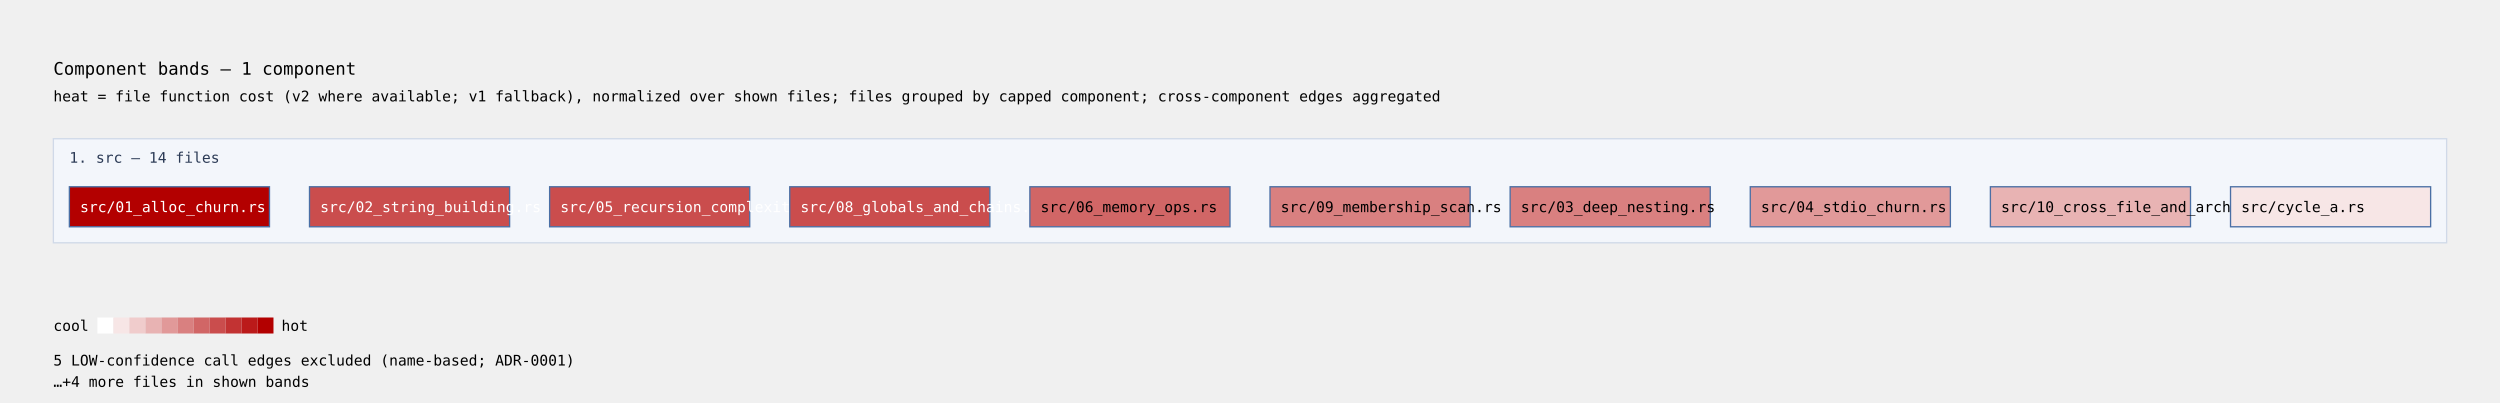
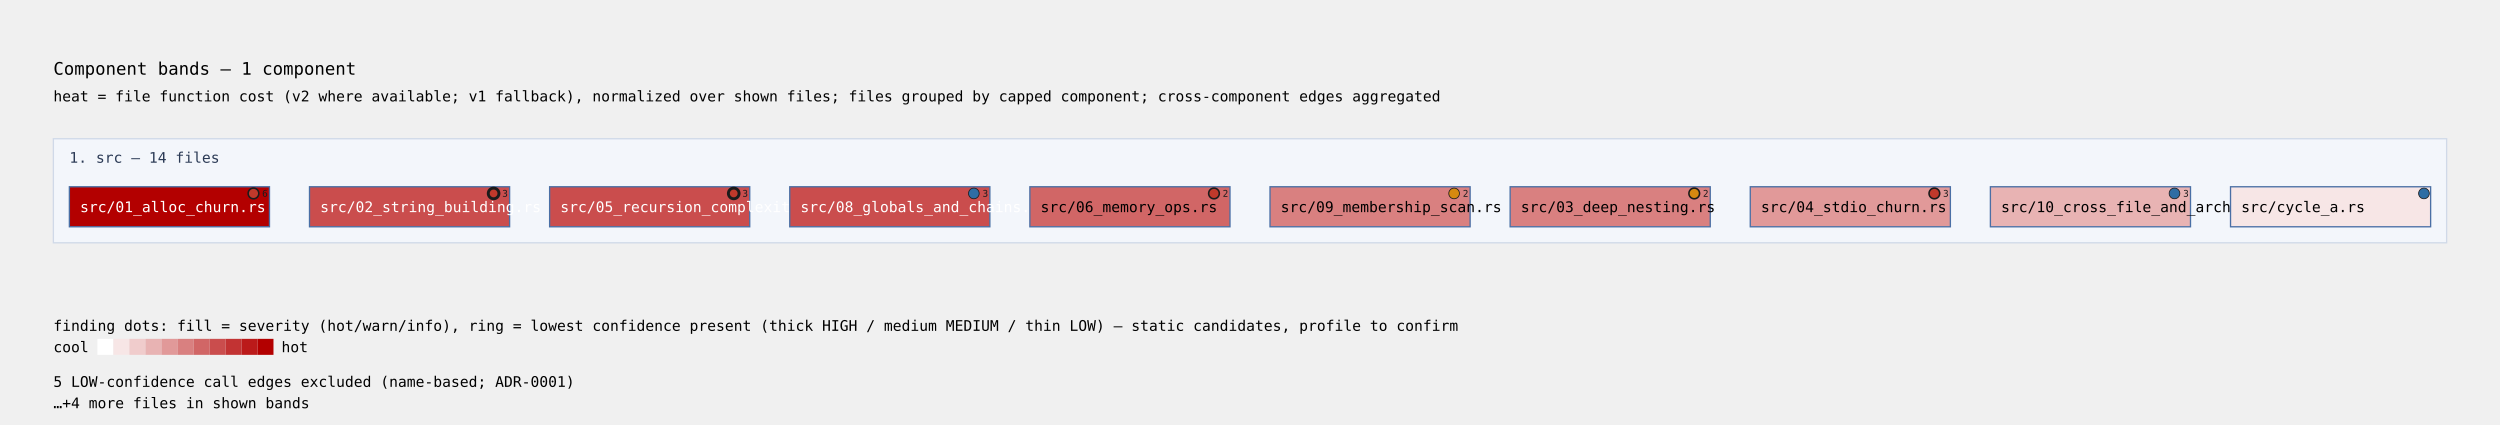
- <svg xmlns="http://www.w3.org/2000/svg" width="1874" height="302" viewBox="0 0 1874 302">
+ <svg xmlns="http://www.w3.org/2000/svg" width="1874" height="318" viewBox="0 0 1874 318">
  <text x="40" y="56" font-family="monospace" font-size="13">Component bands — 1 component</text>
  <text x="40" y="76" font-family="monospace" font-size="11">heat = file function cost (v2 where available; v1 fallback), normalized over shown files; files grouped by capped component; cross-component edges aggregated</text>
  <rect x="40" y="104" width="1794" height="78" fill="#f3f6fb" stroke="#d0d9e8" />
  <text x="52" y="122" font-family="monospace" font-size="11" fill="#2b3a55">1. src — 14 files</text>
  <g font-family="monospace" font-size="11">
    <rect x="52" y="140" width="150" height="30" fill="#b30000" stroke="#4a6fa5" />
    <text x="60" y="159" fill="#ffffff">src/01_alloc_churn.rs</text>
+     <circle cx="190" cy="145" r="4" fill="#c0392b" stroke="#1b1b1b" stroke-width="1.2" />
+     <text x="196.5" y="147.5" font-family="monospace" font-size="7" fill="#1b1b1b">6</text>
    <rect x="232" y="140" width="150" height="30" fill="#ca4d4d" stroke="#4a6fa5" />
    <text x="240" y="159" fill="#ffffff">src/02_string_building.rs</text>
+     <circle cx="370" cy="145" r="4" fill="#c0392b" stroke="#1b1b1b" stroke-width="2.2" />
+     <text x="376.5" y="147.5" font-family="monospace" font-size="7" fill="#1b1b1b">3</text>
    <rect x="412" y="140" width="150" height="30" fill="#ca4d4d" stroke="#4a6fa5" />
    <text x="420" y="159" fill="#ffffff">src/05_recursion_complexity.rs</text>
+     <circle cx="550" cy="145" r="4" fill="#c0392b" stroke="#1b1b1b" stroke-width="2.2" />
+     <text x="556.5" y="147.5" font-family="monospace" font-size="7" fill="#1b1b1b">3</text>
    <rect x="592" y="140" width="150" height="30" fill="#ca4d4d" stroke="#4a6fa5" />
    <text x="600" y="159" fill="#ffffff">src/08_globals_and_chains.rs</text>
+     <circle cx="730" cy="145" r="4" fill="#2e6da4" stroke="#1b1b1b" stroke-width="0.6" />
+     <text x="736.5" y="147.5" font-family="monospace" font-size="7" fill="#1b1b1b">3</text>
    <rect x="772" y="140" width="150" height="30" fill="#d16666" stroke="#4a6fa5" />
    <text x="780" y="159">src/06_memory_ops.rs</text>
+     <circle cx="910" cy="145" r="4" fill="#c0392b" stroke="#1b1b1b" stroke-width="1.2" />
+     <text x="916.5" y="147.5" font-family="monospace" font-size="7" fill="#1b1b1b">2</text>
    <rect x="952" y="140" width="150" height="30" fill="#d98080" stroke="#4a6fa5" />
    <text x="960" y="159">src/09_membership_scan.rs</text>
+     <circle cx="1090" cy="145" r="4" fill="#d68910" stroke="#1b1b1b" stroke-width="0.6" />
+     <text x="1096.5" y="147.5" font-family="monospace" font-size="7" fill="#1b1b1b">2</text>
    <rect x="1132" y="140" width="150" height="30" fill="#d98080" stroke="#4a6fa5" />
    <text x="1140" y="159">src/03_deep_nesting.rs</text>
+     <circle cx="1270" cy="145" r="4" fill="#d68910" stroke="#1b1b1b" stroke-width="1.2" />
+     <text x="1276.5" y="147.5" font-family="monospace" font-size="7" fill="#1b1b1b">2</text>
    <rect x="1312" y="140" width="150" height="30" fill="#e19999" stroke="#4a6fa5" />
    <text x="1320" y="159">src/04_stdio_churn.rs</text>
+     <circle cx="1450" cy="145" r="4" fill="#c0392b" stroke="#1b1b1b" stroke-width="1.2" />
+     <text x="1456.5" y="147.5" font-family="monospace" font-size="7" fill="#1b1b1b">3</text>
    <rect x="1492" y="140" width="150" height="30" fill="#e8b3b3" stroke="#4a6fa5" />
    <text x="1500" y="159">src/10_cross_file_and_arch.rs</text>
+     <circle cx="1630" cy="145" r="4" fill="#2e6da4" stroke="#1b1b1b" stroke-width="0.6" />
+     <text x="1636.5" y="147.5" font-family="monospace" font-size="7" fill="#1b1b1b">3</text>
    <rect x="1672" y="140" width="150" height="30" fill="#f7e6e6" stroke="#4a6fa5" />
    <text x="1680" y="159">src/cycle_a.rs</text>
+     <circle cx="1817" cy="145" r="4" fill="#2e6da4" stroke="#1b1b1b" stroke-width="0.6" />
  </g>
-   <text x="40" y="248" font-family="monospace" font-size="11">cool</text>
-   <rect x="73" y="238" width="12" height="12" fill="#ffffff" />
-   <rect x="85" y="238" width="12" height="12" fill="#f7e6e6" />
-   <rect x="97" y="238" width="12" height="12" fill="#f0cccc" />
-   <rect x="109" y="238" width="12" height="12" fill="#e8b3b3" />
-   <rect x="121" y="238" width="12" height="12" fill="#e19999" />
-   <rect x="133" y="238" width="12" height="12" fill="#d98080" />
-   <rect x="145" y="238" width="12" height="12" fill="#d16666" />
-   <rect x="157" y="238" width="12" height="12" fill="#ca4d4d" />
-   <rect x="169" y="238" width="12" height="12" fill="#c23333" />
-   <rect x="181" y="238" width="12" height="12" fill="#bb1a1a" />
-   <rect x="193" y="238" width="12" height="12" fill="#b30000" />
-   <text x="211" y="248" font-family="monospace" font-size="11">hot</text>
-   <text x="40" y="290" font-family="monospace" font-size="11">…+4 more files in shown bands</text>
-   <text x="40" y="274" font-family="monospace" font-size="11">5 LOW-confidence call edges excluded (name-based; ADR-0001)</text>
+   <text x="40" y="248" font-family="monospace" font-size="11">finding dots: fill = severity (hot/warn/info), ring = lowest confidence present (thick HIGH / medium MEDIUM / thin LOW) — static candidates, profile to confirm</text>
+   <text x="40" y="264" font-family="monospace" font-size="11">cool</text>
+   <rect x="73" y="254" width="12" height="12" fill="#ffffff" />
+   <rect x="85" y="254" width="12" height="12" fill="#f7e6e6" />
+   <rect x="97" y="254" width="12" height="12" fill="#f0cccc" />
+   <rect x="109" y="254" width="12" height="12" fill="#e8b3b3" />
+   <rect x="121" y="254" width="12" height="12" fill="#e19999" />
+   <rect x="133" y="254" width="12" height="12" fill="#d98080" />
+   <rect x="145" y="254" width="12" height="12" fill="#d16666" />
+   <rect x="157" y="254" width="12" height="12" fill="#ca4d4d" />
+   <rect x="169" y="254" width="12" height="12" fill="#c23333" />
+   <rect x="181" y="254" width="12" height="12" fill="#bb1a1a" />
+   <rect x="193" y="254" width="12" height="12" fill="#b30000" />
+   <text x="211" y="264" font-family="monospace" font-size="11">hot</text>
+   <text x="40" y="306" font-family="monospace" font-size="11">…+4 more files in shown bands</text>
+   <text x="40" y="290" font-family="monospace" font-size="11">5 LOW-confidence call edges excluded (name-based; ADR-0001)</text>
</svg>
